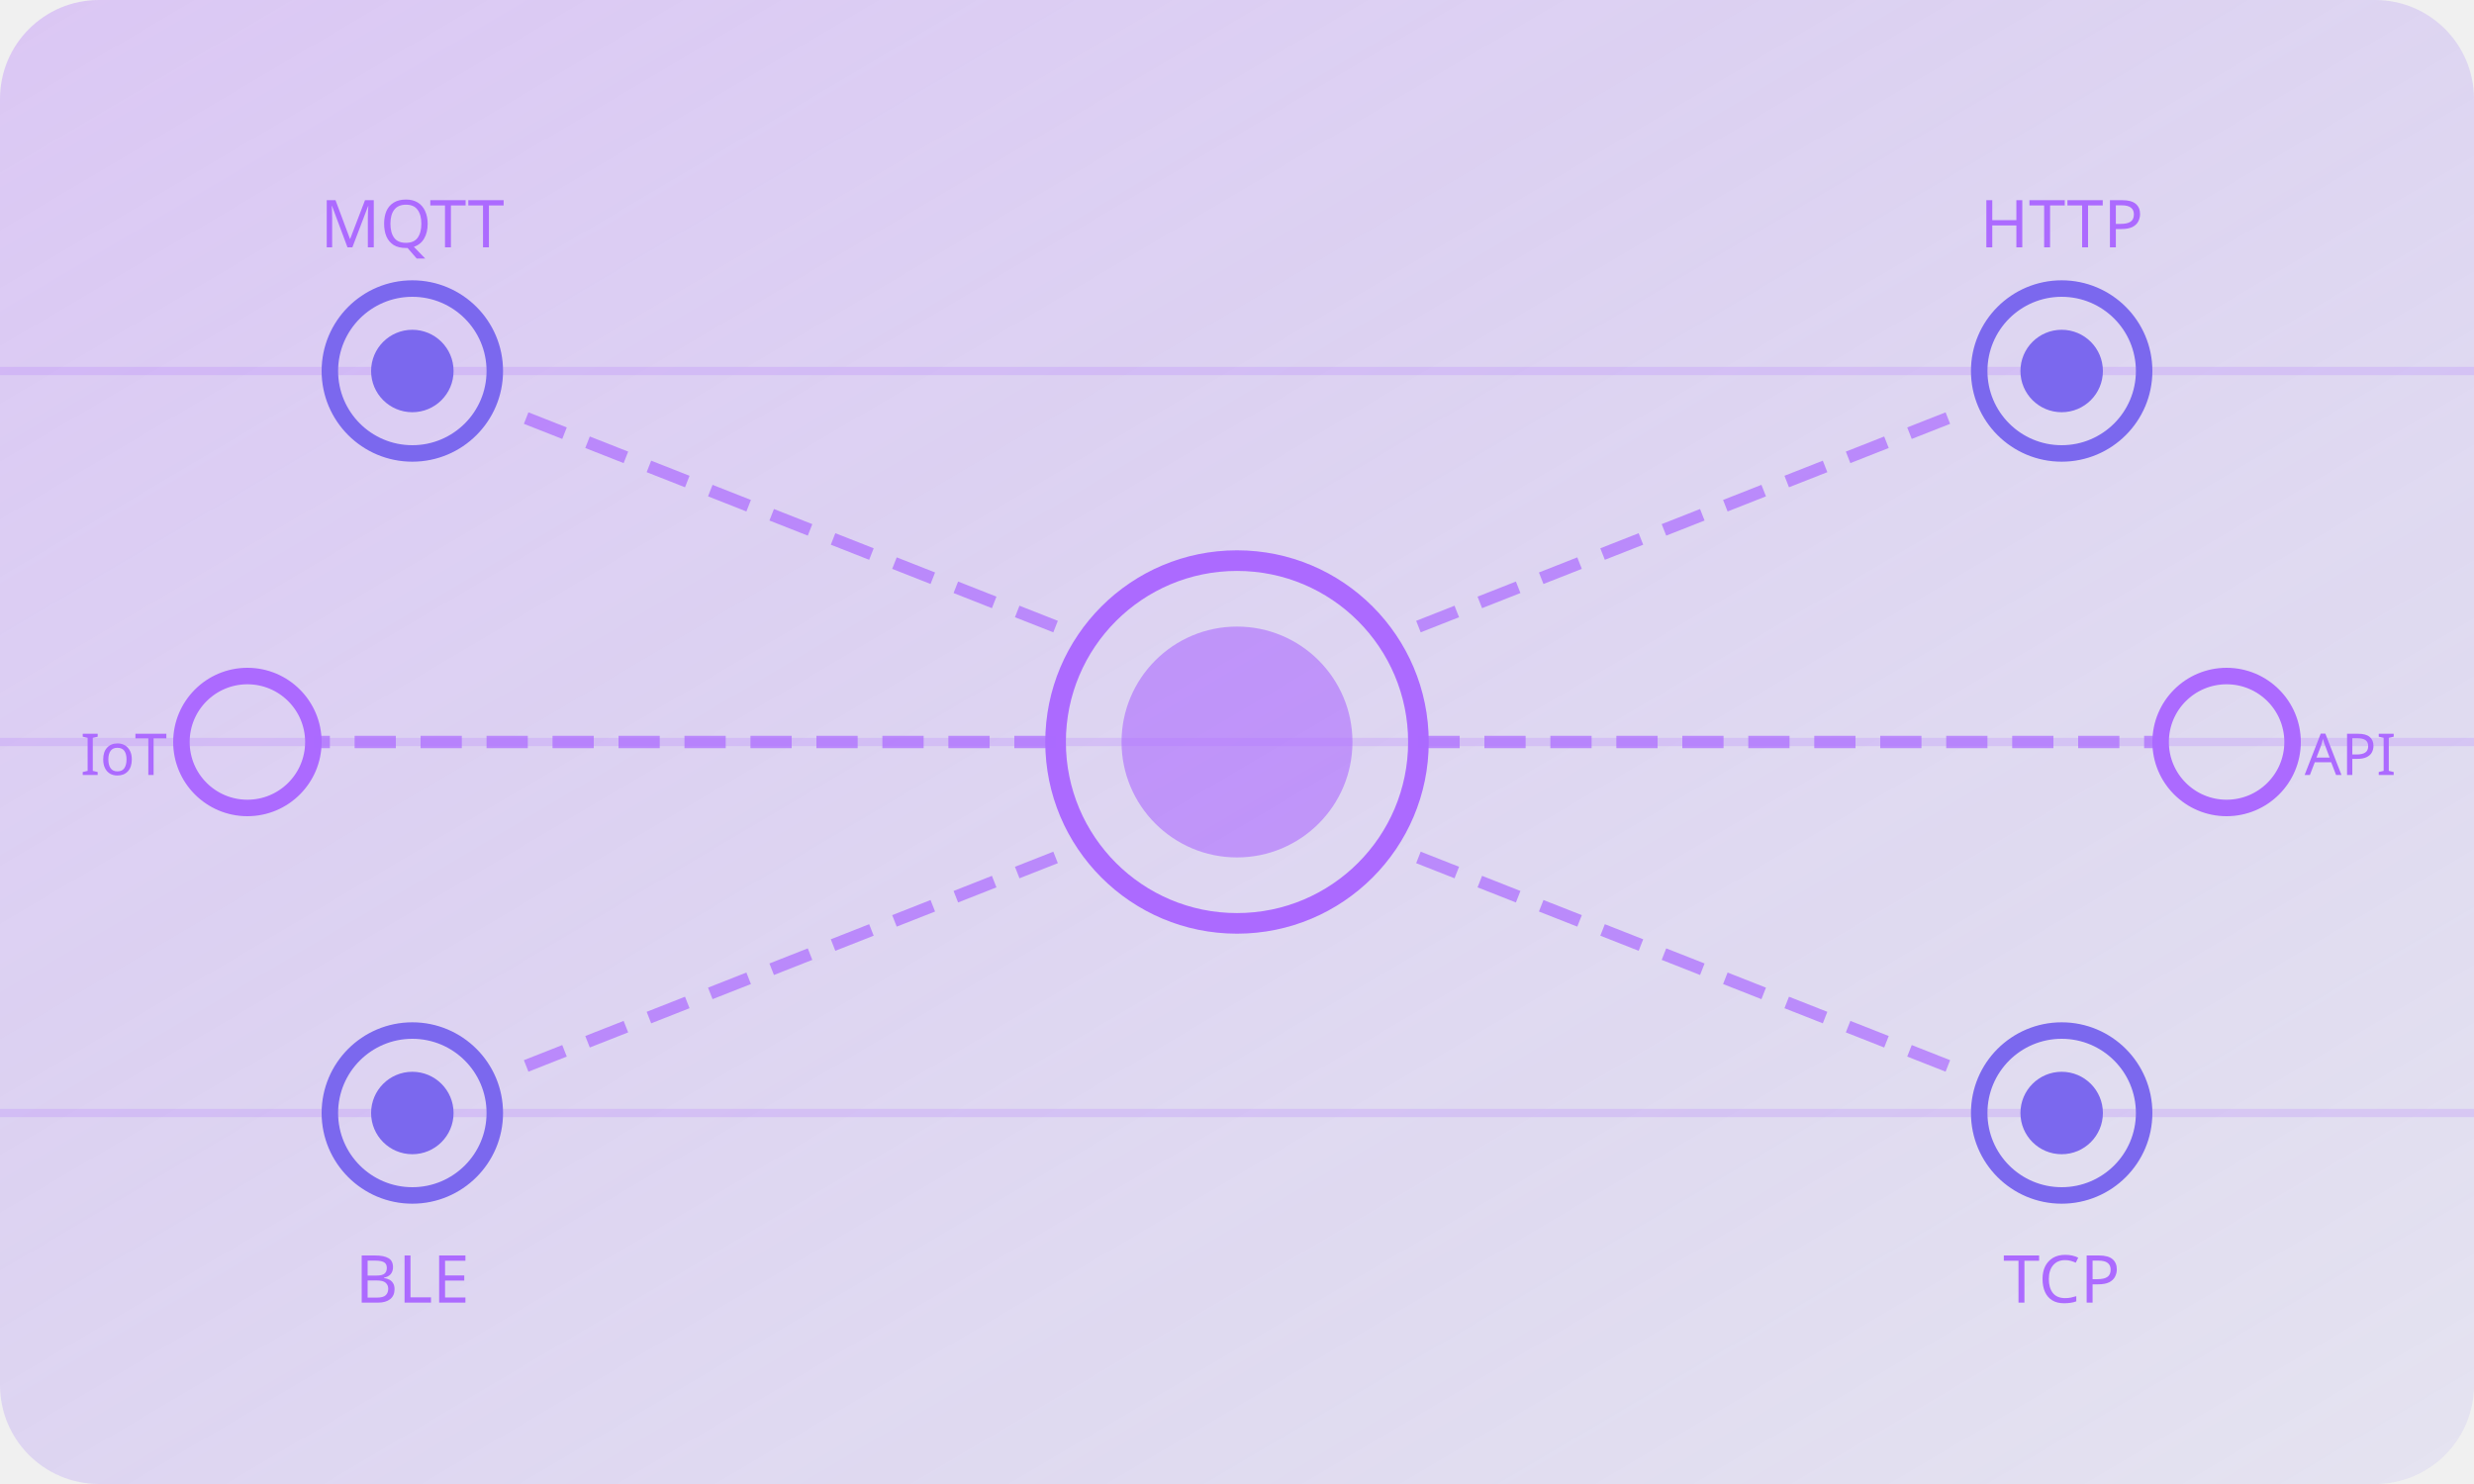
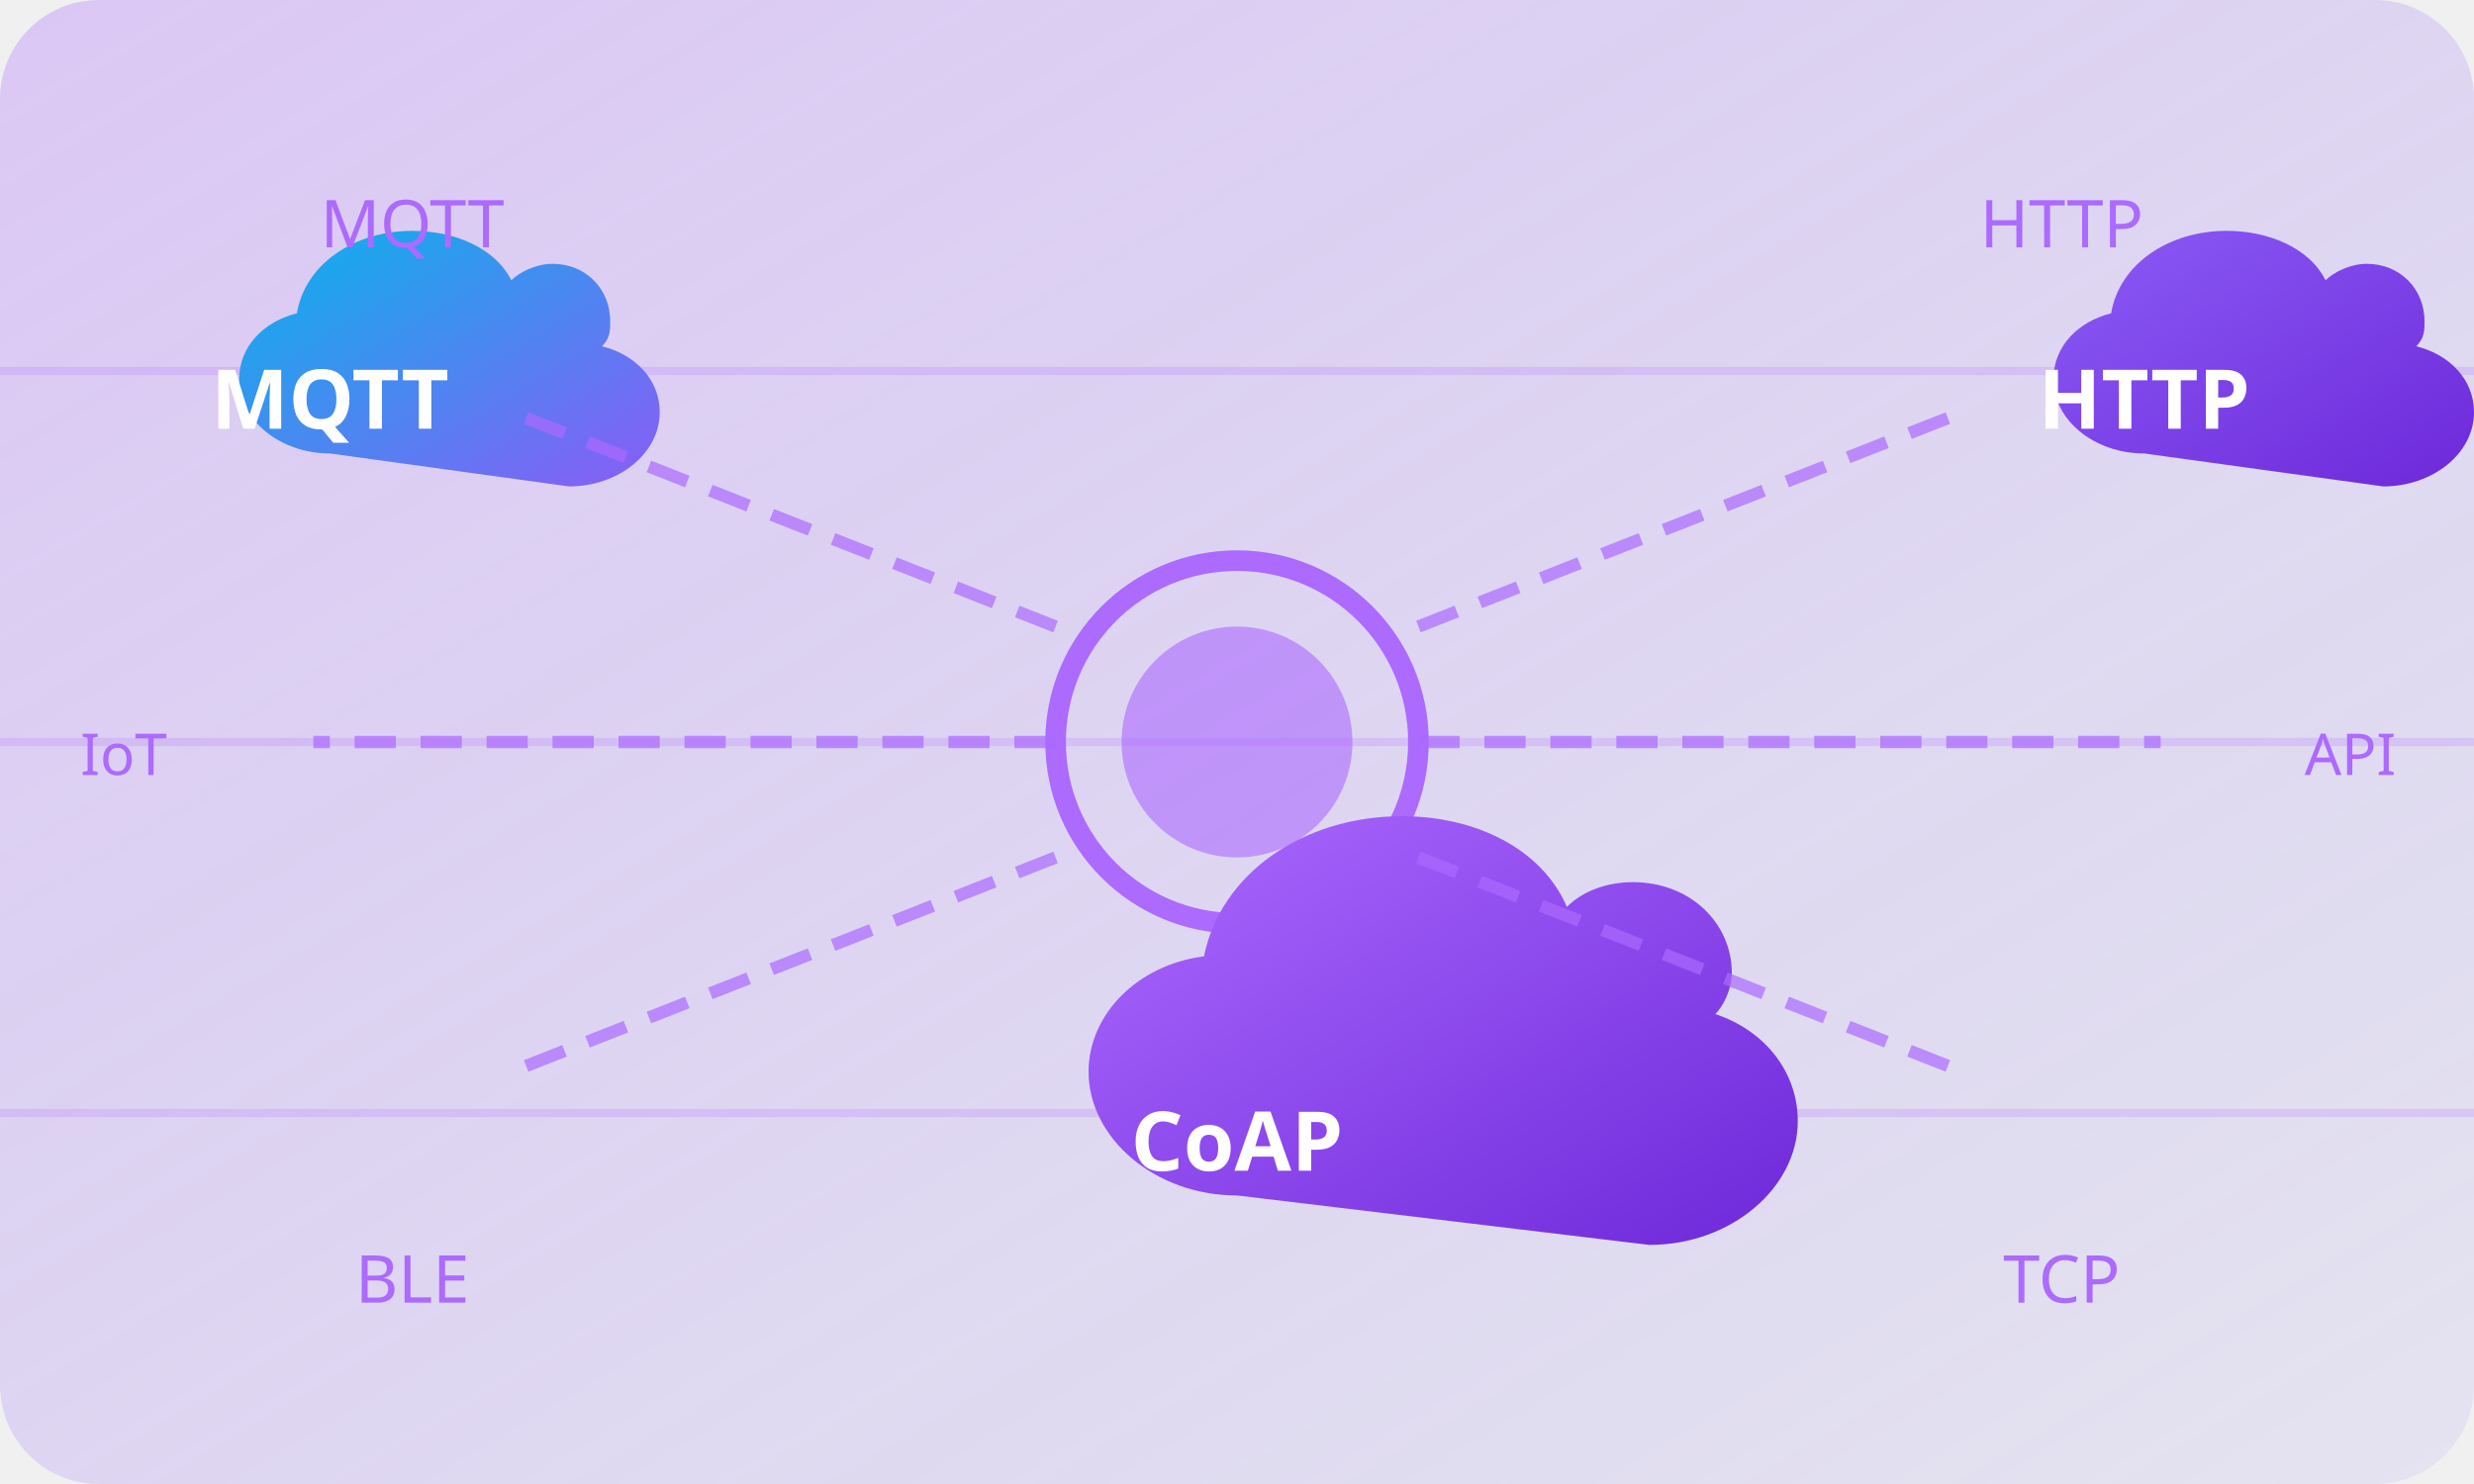
<svg xmlns="http://www.w3.org/2000/svg" viewBox="0 0 300 180" width="300" height="180">
  <defs>
    <linearGradient id="grad1" x1="0%" y1="0%" x2="100%" y2="100%">
      <stop offset="0%" style="stop-color:#AC6AFF;stop-opacity:0.3" />
      <stop offset="100%" style="stop-color:#7B68EE;stop-opacity:0.1" />
    </linearGradient>
  </defs>
  <rect width="300" height="180" rx="12" fill="url(#grad1)" />
  <line x1="0" y1="45" x2="300" y2="45" stroke="#AC6AFF" stroke-opacity="0.2" stroke-width="1" />
  <line x1="0" y1="90" x2="300" y2="90" stroke="#AC6AFF" stroke-opacity="0.2" stroke-width="1" />
  <line x1="0" y1="135" x2="300" y2="135" stroke="#AC6AFF" stroke-opacity="0.2" stroke-width="1" />
  <circle cx="150" cy="90" r="22" fill="none" stroke="#AC6AFF" stroke-width="2.5" />
  <circle cx="150" cy="90" r="14" fill="#AC6AFF" fill-opacity="0.6" />
-   <circle cx="50" cy="45" r="10" fill="none" stroke="#7B68EE" stroke-width="2" />
-   <circle cx="50" cy="45" r="5" fill="#7B68EE" />
-   <circle cx="250" cy="45" r="10" fill="none" stroke="#7B68EE" stroke-width="2" />
-   <circle cx="250" cy="45" r="5" fill="#7B68EE" />
-   <circle cx="50" cy="135" r="10" fill="none" stroke="#7B68EE" stroke-width="2" />
-   <circle cx="50" cy="135" r="5" fill="#7B68EE" />
-   <circle cx="250" cy="135" r="10" fill="none" stroke="#7B68EE" stroke-width="2" />
-   <circle cx="250" cy="135" r="5" fill="#7B68EE" />
-   <circle cx="30" cy="90" r="8" fill="none" stroke="#AC6AFF" stroke-width="2" />
-   <circle cx="270" cy="90" r="8" fill="none" stroke="#AC6AFF" stroke-width="2" />
+   <defs>
+     <linearGradient id="mqttGrad" x1="0" y1="0" x2="1" y2="1">
+       <stop offset="0%" stop-color="#07B4EB" />
+       <stop offset="100%" stop-color="#8B5CF6" />
+     </linearGradient>
+     <linearGradient id="httpGrad" x1="0" y1="0" x2="1" y2="1">
+       <stop offset="0%" stop-color="#8B5CF6" />
+       <stop offset="100%" stop-color="#6D28D9" />
+     </linearGradient>
+     <linearGradient id="coapGrad" x1="0" y1="0" x2="1" y2="1">
+       <stop offset="0%" stop-color="#AC6AFF" />
+       <stop offset="100%" stop-color="#6D28D9" />
+     </linearGradient>
+   </defs>
+   <path d="M40 55c-6 0-11-4-11-9 0-4 3-7 7-8 1-6 7-10 14-10 5 0 10 2 12 6 1-1 3-2 5-2 4 0 7 3 7 7 0 1 0 2-1 3 4 1 7 4 7 8 0 5-5 9-11 9z" fill="url(#mqttGrad)" />
+   <text x="40" y="52" text-anchor="middle" fill="#fff" font-size="10" font-family="sans-serif" font-weight="bold">MQTT</text>
+   <path d="M260 55c-6 0-11-4-11-9 0-4 3-7 7-8 1-6 7-10 14-10 5 0 10 2 12 6 1-1 3-2 5-2 4 0 7 3 7 7 0 1 0 2-1 3 4 1 7 4 7 8 0 5-5 9-11 9z" fill="url(#httpGrad)" />
+   <text x="260" y="52" text-anchor="middle" fill="#fff" font-size="10" font-family="sans-serif" font-weight="bold">HTTP</text>
+   <path d="M150 145c-10 0-18-7-18-15 0-7 6-13 14-14 2-10 12-17 24-17 9 0 17 4 20 11 2-2 5-3 8-3 7 0 12 5 12 11 0 2-1 4-2 5 6 2 10 7 10 13 0 8-8 15-18 15z" fill="url(#coapGrad)" />
+   <text x="150" y="142" text-anchor="middle" fill="#fff" font-size="10" font-family="sans-serif" font-weight="bold">CoAP</text>
  <line x1="128" y1="76" x2="62" y2="50" stroke="#AC6AFF" stroke-opacity="0.7" stroke-width="1.5" stroke-dasharray="5,3" />
  <line x1="172" y1="76" x2="238" y2="50" stroke="#AC6AFF" stroke-opacity="0.7" stroke-width="1.5" stroke-dasharray="5,3" />
  <line x1="128" y1="104" x2="62" y2="130" stroke="#AC6AFF" stroke-opacity="0.7" stroke-width="1.5" stroke-dasharray="5,3" />
  <line x1="172" y1="104" x2="238" y2="130" stroke="#AC6AFF" stroke-opacity="0.7" stroke-width="1.5" stroke-dasharray="5,3" />
  <line x1="128" y1="90" x2="38" y2="90" stroke="#AC6AFF" stroke-opacity="0.7" stroke-width="1.5" stroke-dasharray="5,3" />
  <line x1="172" y1="90" x2="262" y2="90" stroke="#AC6AFF" stroke-opacity="0.7" stroke-width="1.5" stroke-dasharray="5,3" />
  <text x="50" y="30" text-anchor="middle" fill="#AC6AFF" font-size="8" font-family="sans-serif">MQTT</text>
  <text x="250" y="30" text-anchor="middle" fill="#AC6AFF" font-size="8" font-family="sans-serif">HTTP</text>
  <text x="15" y="94" text-anchor="middle" fill="#AC6AFF" font-size="7" font-family="sans-serif">IoT</text>
  <text x="285" y="94" text-anchor="middle" fill="#AC6AFF" font-size="7" font-family="sans-serif">API</text>
  <text x="50" y="158" text-anchor="middle" fill="#AC6AFF" font-size="8" font-family="sans-serif">BLE</text>
  <text x="250" y="158" text-anchor="middle" fill="#AC6AFF" font-size="8" font-family="sans-serif">TCP</text>
</svg>
